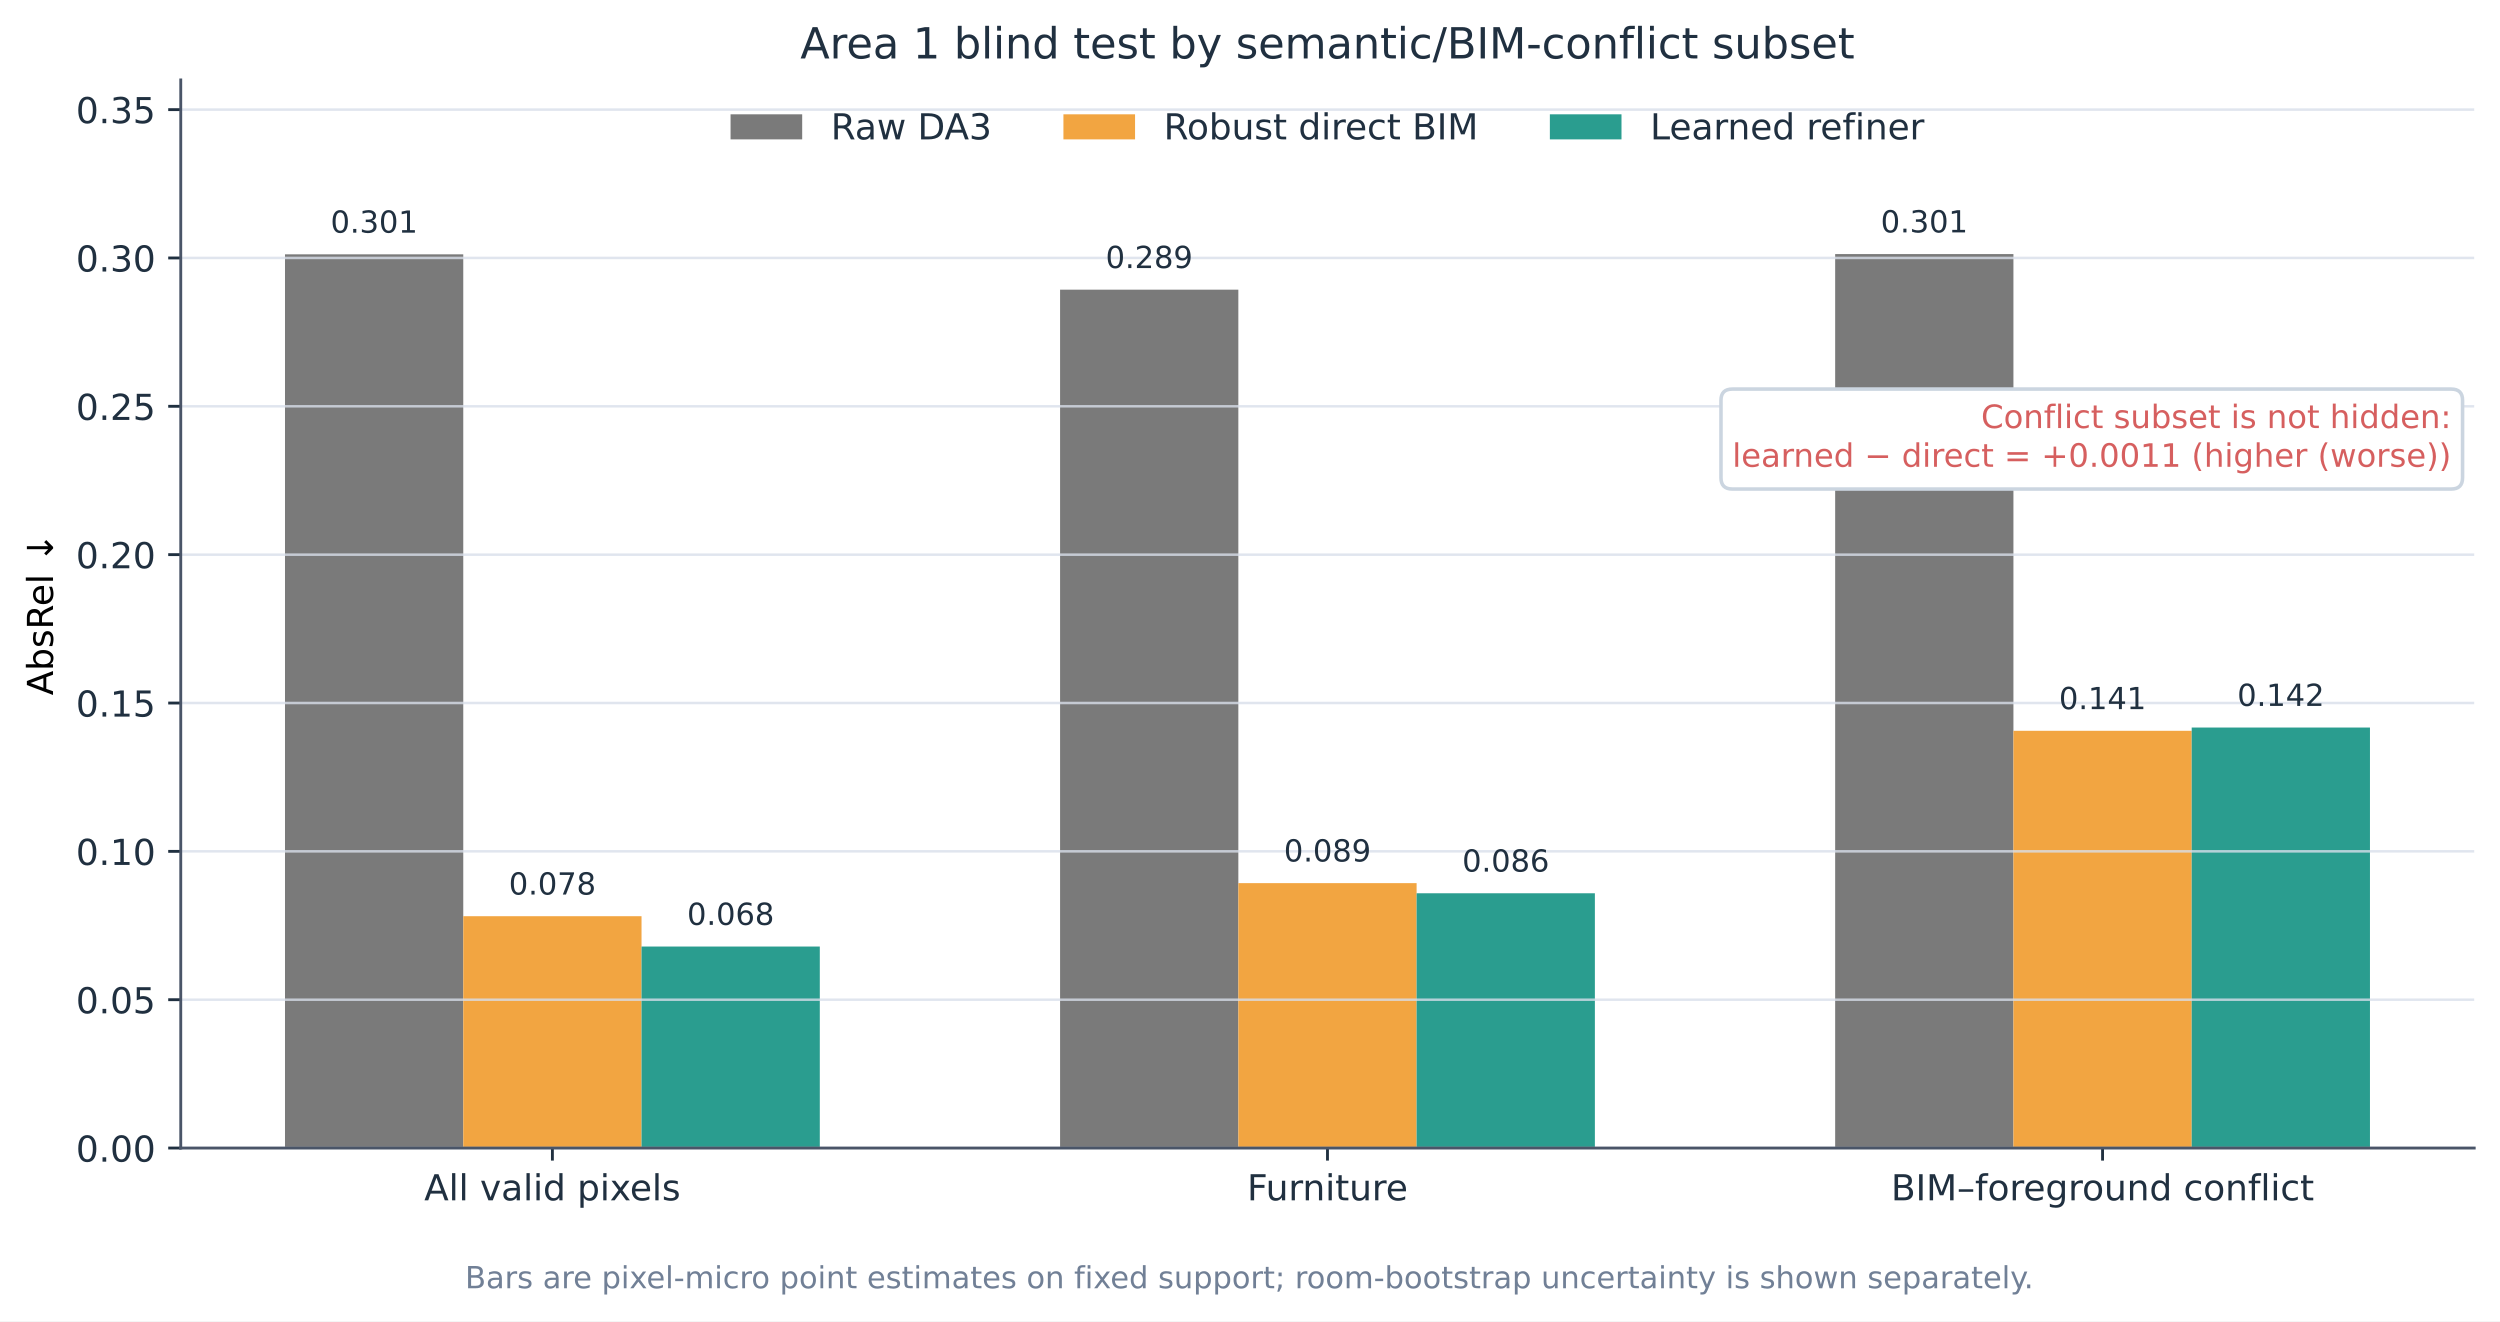
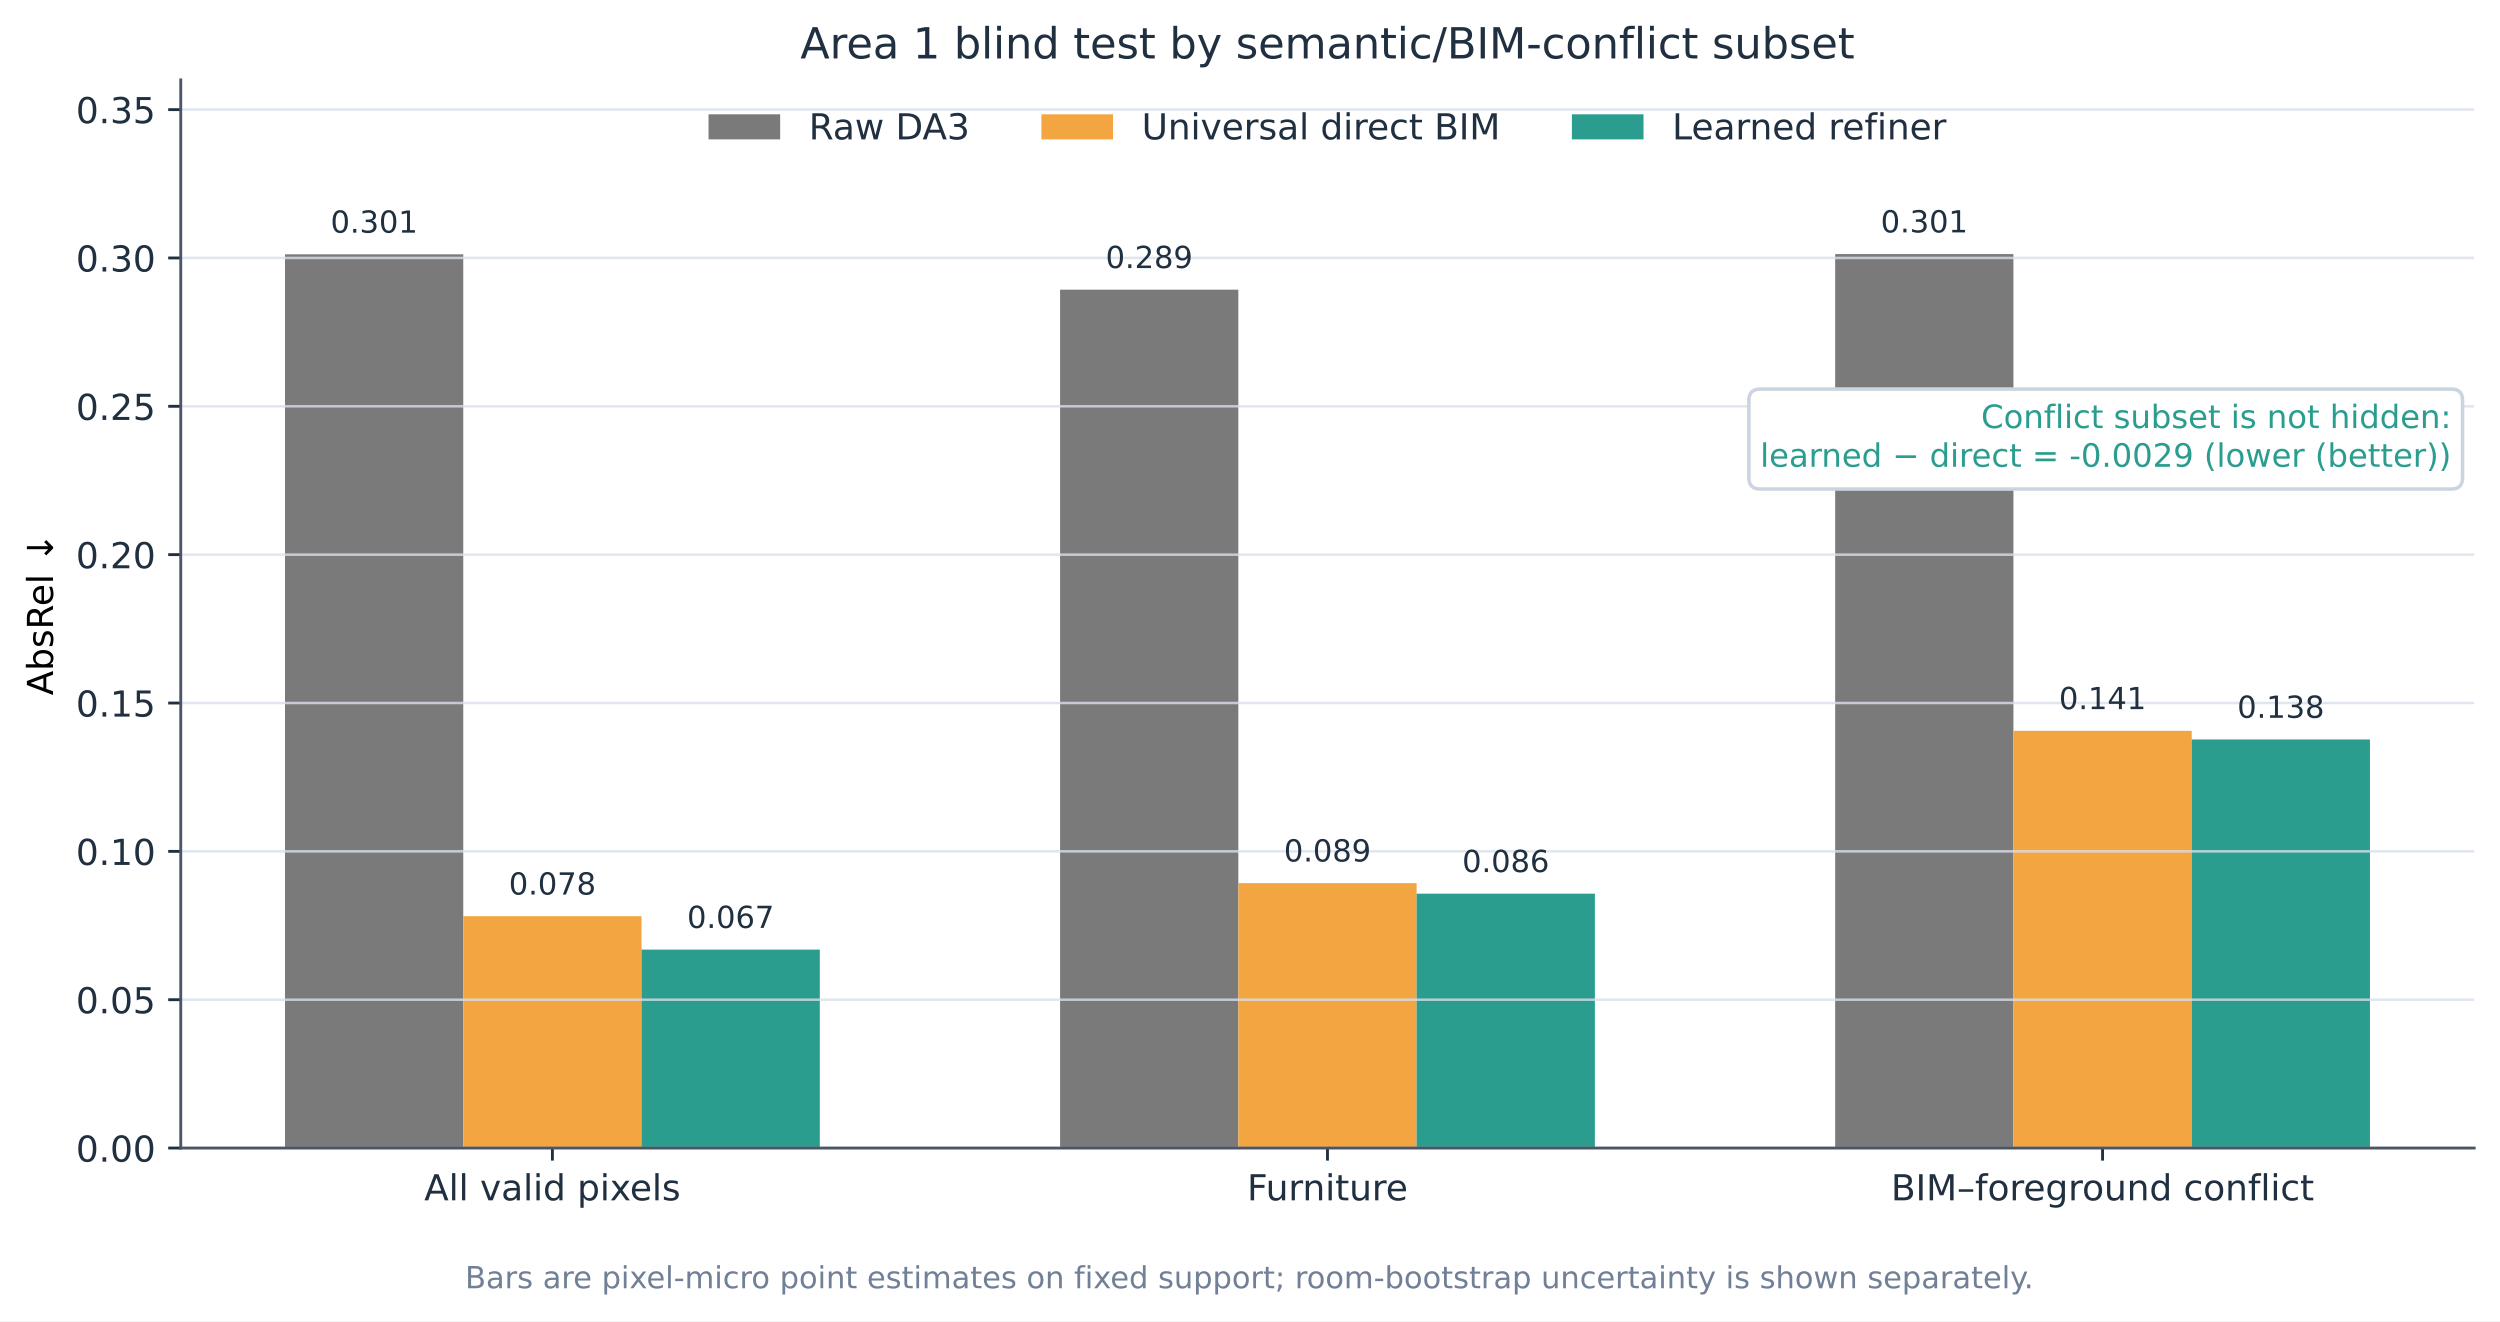
<svg xmlns="http://www.w3.org/2000/svg" xmlns:xlink="http://www.w3.org/1999/xlink" width="698.024pt" height="368.928pt" viewBox="0 0 698.024 368.928" version="1.1">
  <defs>
    <style type="text/css">*{stroke-linejoin: round; stroke-linecap: butt}</style>
  </defs>
  <g id="figure_1">
    <g id="patch_1">
-       <path d="M 0 368.928  L 698.024 368.928  L 698.024 -0  L 0 -0  z " style="fill: #ffffff" />
+       <path d="M 0 368.928 L 698.024 368.928 L 698.024 -0 L 0 -0 z " style="fill: #ffffff" />
    </g>
    <g id="axes_1">
      <g id="patch_2">
-         <path d="M 50.466 320.548  L 690.824 320.548  L 690.824 22.318  L 50.466 22.318  z " style="fill: #ffffff" />
+         <path d="M 50.466 320.548 L 690.824 320.548 L 690.824 22.318 L 50.466 22.318 z " style="fill: #ffffff" />
      </g>
      <g id="patch_3">
-         <path d="M 79.574 320.548  L 129.348 320.548  L 129.348 71.006  L 79.574 71.006  z " clip-path="url(#pf58082d4c7)" style="fill: #7a7a7a" />
+         <path d="M 79.574 320.548 L 129.348 320.548 L 129.348 71.006 L 79.574 71.006 z " clip-path="url(#pf58082d4c7)" style="fill: #7a7a7a" />
      </g>
      <g id="patch_4">
-         <path d="M 295.984 320.548  L 345.758 320.548  L 345.758 80.882  L 295.984 80.882  z " clip-path="url(#pf58082d4c7)" style="fill: #7a7a7a" />
+         <path d="M 295.984 320.548 L 345.758 320.548 L 345.758 80.882 L 295.984 80.882 z " clip-path="url(#pf58082d4c7)" style="fill: #7a7a7a" />
      </g>
      <g id="patch_5">
-         <path d="M 512.394 320.548  L 562.168 320.548  L 562.168 70.93  L 512.394 70.93  z " clip-path="url(#pf58082d4c7)" style="fill: #7a7a7a" />
+         <path d="M 512.394 320.548 L 562.168 320.548 L 562.168 70.93 L 512.394 70.93 z " clip-path="url(#pf58082d4c7)" style="fill: #7a7a7a" />
      </g>
      <g id="patch_6">
-         <path d="M 129.348 320.548  L 179.122 320.548  L 179.122 255.81  L 129.348 255.81  z " clip-path="url(#pf58082d4c7)" style="fill: #f2a541" />
+         <path d="M 129.348 320.548 L 179.122 320.548 L 179.122 255.81 L 129.348 255.81 z " clip-path="url(#pf58082d4c7)" style="fill: #f2a541" />
      </g>
      <g id="patch_7">
-         <path d="M 345.758 320.548  L 395.532 320.548  L 395.532 246.582  L 345.758 246.582  z " clip-path="url(#pf58082d4c7)" style="fill: #f2a541" />
+         <path d="M 345.758 320.548 L 395.532 320.548 L 395.532 246.582 L 345.758 246.582 z " clip-path="url(#pf58082d4c7)" style="fill: #f2a541" />
      </g>
      <g id="patch_8">
-         <path d="M 562.168 320.548  L 611.943 320.548  L 611.943 204.04  L 562.168 204.04  z " clip-path="url(#pf58082d4c7)" style="fill: #f2a541" />
+         <path d="M 562.168 320.548 L 611.943 320.548 L 611.943 204.04 L 562.168 204.04 z " clip-path="url(#pf58082d4c7)" style="fill: #f2a541" />
      </g>
      <g id="patch_9">
-         <path d="M 179.122 320.548  L 228.897 320.548  L 228.897 264.279  L 179.122 264.279  z " clip-path="url(#pf58082d4c7)" style="fill: #2a9d8f" />
+         <path d="M 179.122 320.548 L 228.897 320.548 L 228.897 265.136 L 179.122 265.136 z " clip-path="url(#pf58082d4c7)" style="fill: #2a9d8f" />
      </g>
      <g id="patch_10">
-         <path d="M 395.532 320.548  L 445.307 320.548  L 445.307 249.4  L 395.532 249.4  z " clip-path="url(#pf58082d4c7)" style="fill: #2a9d8f" />
+         <path d="M 395.532 320.548 L 445.307 320.548 L 445.307 249.524 L 395.532 249.524 z " clip-path="url(#pf58082d4c7)" style="fill: #2a9d8f" />
      </g>
      <g id="patch_11">
-         <path d="M 611.943 320.548  L 661.717 320.548  L 661.717 203.14  L 611.943 203.14  z " clip-path="url(#pf58082d4c7)" style="fill: #2a9d8f" />
+         <path d="M 611.943 320.548 L 661.717 320.548 L 661.717 206.459 L 611.943 206.459 z " clip-path="url(#pf58082d4c7)" style="fill: #2a9d8f" />
      </g>
      <g id="matplotlib.axis_1">
        <g id="xtick_1">
          <g id="line2d_1">
            <defs>
-               <path id="m849773e741" d="M 0 0  L 0 3.5  " style="stroke: #203040; stroke-width: 0.8" />
+               <path id="m849773e741" d="M 0 0 L 0 3.5 " style="stroke: #203040; stroke-width: 0.8" />
            </defs>
            <g>
              <use xlink:href="#m849773e741" x="154.235" y="320.548" style="fill: #203040; stroke: #203040; stroke-width: 0.8" />
            </g>
          </g>
          <g id="text_1">
            <text style="font-size: 10px; font-family: 'DejaVu Sans'; text-anchor: middle; fill: #203040" x="154.235" y="335.146" transform="rotate(-0 154.2351 335.1462)">All valid pixels</text>
          </g>
        </g>
        <g id="xtick_2">
          <g id="line2d_2">
            <g>
              <use xlink:href="#m849773e741" x="370.645" y="320.548" style="fill: #203040; stroke: #203040; stroke-width: 0.8" />
            </g>
          </g>
          <g id="text_2">
            <text style="font-size: 10px; font-family: 'DejaVu Sans'; text-anchor: middle; fill: #203040" x="370.645" y="335.146" transform="rotate(-0 370.6452 335.1462)">Furniture</text>
          </g>
        </g>
        <g id="xtick_3">
          <g id="line2d_3">
            <g>
              <use xlink:href="#m849773e741" x="587.055" y="320.548" style="fill: #203040; stroke: #203040; stroke-width: 0.8" />
            </g>
          </g>
          <g id="text_3">
            <text style="font-size: 10px; font-family: 'DejaVu Sans'; text-anchor: middle; fill: #203040" x="587.055" y="335.146" transform="rotate(-0 587.0554 335.1462)">BIM–foreground conflict</text>
          </g>
        </g>
      </g>
      <g id="matplotlib.axis_2">
        <g id="ytick_1">
          <g id="line2d_4">
-             <path d="M 50.466 320.548  L 690.824 320.548  " clip-path="url(#pf58082d4c7)" style="fill: none; stroke: #d8dee9; stroke-opacity: 0.8; stroke-width: 0.7; stroke-linecap: square" />
+             <path d="M 50.466 320.548 L 690.824 320.548 " clip-path="url(#pf58082d4c7)" style="fill: none; stroke: #d8dee9; stroke-opacity: 0.8; stroke-width: 0.7; stroke-linecap: square" />
          </g>
          <g id="line2d_5">
            <defs>
-               <path id="m6f27f22754" d="M 0 0  L -3.5 0  " style="stroke: #203040; stroke-width: 0.8" />
+               <path id="m6f27f22754" d="M 0 0 L -3.5 0 " style="stroke: #203040; stroke-width: 0.8" />
            </defs>
            <g>
              <use xlink:href="#m6f27f22754" x="50.466" y="320.548" style="fill: #203040; stroke: #203040; stroke-width: 0.8" />
            </g>
          </g>
          <g id="text_4">
            <text style="font-size: 10px; font-family: 'DejaVu Sans'; text-anchor: end; fill: #203040" x="43.466" y="324.347" transform="rotate(-0 43.46641 324.3466)">0.00</text>
          </g>
        </g>
        <g id="ytick_2">
          <g id="line2d_6">
-             <path d="M 50.466 279.127  L 690.824 279.127  " clip-path="url(#pf58082d4c7)" style="fill: none; stroke: #d8dee9; stroke-opacity: 0.8; stroke-width: 0.7; stroke-linecap: square" />
+             <path d="M 50.466 279.127 L 690.824 279.127 " clip-path="url(#pf58082d4c7)" style="fill: none; stroke: #d8dee9; stroke-opacity: 0.8; stroke-width: 0.7; stroke-linecap: square" />
          </g>
          <g id="line2d_7">
            <g>
              <use xlink:href="#m6f27f22754" x="50.466" y="279.127" style="fill: #203040; stroke: #203040; stroke-width: 0.8" />
            </g>
          </g>
          <g id="text_5">
            <text style="font-size: 10px; font-family: 'DejaVu Sans'; text-anchor: end; fill: #203040" x="43.466" y="282.926" transform="rotate(-0 43.46641 282.9258)">0.05</text>
          </g>
        </g>
        <g id="ytick_3">
          <g id="line2d_8">
-             <path d="M 50.466 237.706  L 690.824 237.706  " clip-path="url(#pf58082d4c7)" style="fill: none; stroke: #d8dee9; stroke-opacity: 0.8; stroke-width: 0.7; stroke-linecap: square" />
+             <path d="M 50.466 237.706 L 690.824 237.706 " clip-path="url(#pf58082d4c7)" style="fill: none; stroke: #d8dee9; stroke-opacity: 0.8; stroke-width: 0.7; stroke-linecap: square" />
          </g>
          <g id="line2d_9">
            <g>
              <use xlink:href="#m6f27f22754" x="50.466" y="237.706" style="fill: #203040; stroke: #203040; stroke-width: 0.8" />
            </g>
          </g>
          <g id="text_6">
            <text style="font-size: 10px; font-family: 'DejaVu Sans'; text-anchor: end; fill: #203040" x="43.466" y="241.505" transform="rotate(-0 43.46641 241.505)">0.10</text>
          </g>
        </g>
        <g id="ytick_4">
          <g id="line2d_10">
-             <path d="M 50.466 196.285  L 690.824 196.285  " clip-path="url(#pf58082d4c7)" style="fill: none; stroke: #d8dee9; stroke-opacity: 0.8; stroke-width: 0.7; stroke-linecap: square" />
+             <path d="M 50.466 196.285 L 690.824 196.285 " clip-path="url(#pf58082d4c7)" style="fill: none; stroke: #d8dee9; stroke-opacity: 0.8; stroke-width: 0.7; stroke-linecap: square" />
          </g>
          <g id="line2d_11">
            <g>
              <use xlink:href="#m6f27f22754" x="50.466" y="196.285" style="fill: #203040; stroke: #203040; stroke-width: 0.8" />
            </g>
          </g>
          <g id="text_7">
            <text style="font-size: 10px; font-family: 'DejaVu Sans'; text-anchor: end; fill: #203040" x="43.466" y="200.084" transform="rotate(-0 43.46641 200.0843)">0.15</text>
          </g>
        </g>
        <g id="ytick_5">
          <g id="line2d_12">
-             <path d="M 50.466 154.865  L 690.824 154.865  " clip-path="url(#pf58082d4c7)" style="fill: none; stroke: #d8dee9; stroke-opacity: 0.8; stroke-width: 0.7; stroke-linecap: square" />
+             <path d="M 50.466 154.865 L 690.824 154.865 " clip-path="url(#pf58082d4c7)" style="fill: none; stroke: #d8dee9; stroke-opacity: 0.8; stroke-width: 0.7; stroke-linecap: square" />
          </g>
          <g id="line2d_13">
            <g>
              <use xlink:href="#m6f27f22754" x="50.466" y="154.865" style="fill: #203040; stroke: #203040; stroke-width: 0.8" />
            </g>
          </g>
          <g id="text_8">
            <text style="font-size: 10px; font-family: 'DejaVu Sans'; text-anchor: end; fill: #203040" x="43.466" y="158.663" transform="rotate(-0 43.46641 158.6635)">0.20</text>
          </g>
        </g>
        <g id="ytick_6">
          <g id="line2d_14">
-             <path d="M 50.466 113.444  L 690.824 113.444  " clip-path="url(#pf58082d4c7)" style="fill: none; stroke: #d8dee9; stroke-opacity: 0.8; stroke-width: 0.7; stroke-linecap: square" />
+             <path d="M 50.466 113.444 L 690.824 113.444 " clip-path="url(#pf58082d4c7)" style="fill: none; stroke: #d8dee9; stroke-opacity: 0.8; stroke-width: 0.7; stroke-linecap: square" />
          </g>
          <g id="line2d_15">
            <g>
              <use xlink:href="#m6f27f22754" x="50.466" y="113.444" style="fill: #203040; stroke: #203040; stroke-width: 0.8" />
            </g>
          </g>
          <g id="text_9">
            <text style="font-size: 10px; font-family: 'DejaVu Sans'; text-anchor: end; fill: #203040" x="43.466" y="117.243" transform="rotate(-0 43.46641 117.2427)">0.25</text>
          </g>
        </g>
        <g id="ytick_7">
          <g id="line2d_16">
-             <path d="M 50.466 72.023  L 690.824 72.023  " clip-path="url(#pf58082d4c7)" style="fill: none; stroke: #d8dee9; stroke-opacity: 0.8; stroke-width: 0.7; stroke-linecap: square" />
+             <path d="M 50.466 72.023 L 690.824 72.023 " clip-path="url(#pf58082d4c7)" style="fill: none; stroke: #d8dee9; stroke-opacity: 0.8; stroke-width: 0.7; stroke-linecap: square" />
          </g>
          <g id="line2d_17">
            <g>
              <use xlink:href="#m6f27f22754" x="50.466" y="72.023" style="fill: #203040; stroke: #203040; stroke-width: 0.8" />
            </g>
          </g>
          <g id="text_10">
            <text style="font-size: 10px; font-family: 'DejaVu Sans'; text-anchor: end; fill: #203040" x="43.466" y="75.822" transform="rotate(-0 43.46641 75.8219)">0.30</text>
          </g>
        </g>
        <g id="ytick_8">
          <g id="line2d_18">
-             <path d="M 50.466 30.602  L 690.824 30.602  " clip-path="url(#pf58082d4c7)" style="fill: none; stroke: #d8dee9; stroke-opacity: 0.8; stroke-width: 0.7; stroke-linecap: square" />
+             <path d="M 50.466 30.602 L 690.824 30.602 " clip-path="url(#pf58082d4c7)" style="fill: none; stroke: #d8dee9; stroke-opacity: 0.8; stroke-width: 0.7; stroke-linecap: square" />
          </g>
          <g id="line2d_19">
            <g>
              <use xlink:href="#m6f27f22754" x="50.466" y="30.602" style="fill: #203040; stroke: #203040; stroke-width: 0.8" />
            </g>
          </g>
          <g id="text_11">
            <text style="font-size: 10px; font-family: 'DejaVu Sans'; text-anchor: end; fill: #203040" x="43.466" y="34.401" transform="rotate(-0 43.46641 34.40111)">0.35</text>
          </g>
        </g>
        <g id="text_12">
          <text style="font-size: 10px; font-family: 'DejaVu Sans'; text-anchor: middle" x="14.798" y="171.433" transform="rotate(-90 14.79844 171.433)">AbsRel ↓</text>
        </g>
      </g>
      <g id="patch_12">
-         <path d="M 50.466 320.548  L 50.466 22.318  " style="fill: none; stroke: #4a5568; stroke-width: 0.8; stroke-linejoin: miter; stroke-linecap: square" />
+         <path d="M 50.466 320.548 L 50.466 22.318 " style="fill: none; stroke: #4a5568; stroke-width: 0.8; stroke-linejoin: miter; stroke-linecap: square" />
      </g>
      <g id="patch_13">
-         <path d="M 50.466 320.548  L 690.824 320.548  " style="fill: none; stroke: #4a5568; stroke-width: 0.8; stroke-linejoin: miter; stroke-linecap: square" />
+         <path d="M 50.466 320.548 L 690.824 320.548 " style="fill: none; stroke: #4a5568; stroke-width: 0.8; stroke-linejoin: miter; stroke-linecap: square" />
      </g>
      <g id="text_13">
        <text style="font-size: 8.5px; font-family: 'DejaVu Sans'; text-anchor: middle; fill: #203040" x="104.461" y="64.964" transform="rotate(-0 104.4607 64.96385)">0.301</text>
      </g>
      <g id="text_14">
        <text style="font-size: 8.5px; font-family: 'DejaVu Sans'; text-anchor: middle; fill: #203040" x="320.871" y="74.84" transform="rotate(-0 320.8709 74.83997)">0.289</text>
      </g>
      <g id="text_15">
        <text style="font-size: 8.5px; font-family: 'DejaVu Sans'; text-anchor: middle; fill: #203040" x="537.281" y="64.888" transform="rotate(-0 537.2811 64.8876)">0.301</text>
      </g>
      <g id="text_16">
        <text style="font-size: 8.5px; font-family: 'DejaVu Sans'; text-anchor: middle; fill: #203040" x="154.235" y="249.768" transform="rotate(-0 154.2351 249.7681)">0.078</text>
      </g>
      <g id="text_17">
        <text style="font-size: 8.5px; font-family: 'DejaVu Sans'; text-anchor: middle; fill: #203040" x="370.645" y="240.54" transform="rotate(-0 370.6452 240.5402)">0.089</text>
      </g>
      <g id="text_18">
        <text style="font-size: 8.5px; font-family: 'DejaVu Sans'; text-anchor: middle; fill: #203040" x="587.055" y="197.998" transform="rotate(-0 587.0554 197.9981)">0.141</text>
      </g>
      <g id="text_19">
-         <text style="font-size: 8.5px; font-family: 'DejaVu Sans'; text-anchor: middle; fill: #203040" x="204.009" y="258.237" transform="rotate(-0 204.0094 258.2366)">0.068</text>
+         <text style="font-size: 8.5px; font-family: 'DejaVu Sans'; text-anchor: middle; fill: #203040" x="204.009" y="259.094" transform="rotate(-0 204.0094 259.0942)">0.067</text>
      </g>
      <g id="text_20">
-         <text style="font-size: 8.5px; font-family: 'DejaVu Sans'; text-anchor: middle; fill: #203040" x="420.42" y="243.358" transform="rotate(-0 420.4196 243.358)">0.086</text>
+         <text style="font-size: 8.5px; font-family: 'DejaVu Sans'; text-anchor: middle; fill: #203040" x="420.42" y="243.482" transform="rotate(-0 420.4196 243.4823)">0.086</text>
      </g>
      <g id="text_21">
-         <text style="font-size: 8.5px; font-family: 'DejaVu Sans'; text-anchor: middle; fill: #203040" x="636.83" y="197.098" transform="rotate(-0 636.8297 197.0984)">0.142</text>
+         <text style="font-size: 8.5px; font-family: 'DejaVu Sans'; text-anchor: middle; fill: #203040" x="636.83" y="200.417" transform="rotate(-0 636.8297 200.4166)">0.138</text>
      </g>
      <g id="text_22">
        <g id="patch_14">
-           <path d="M 483.663 136.542  L 684.42 136.542  Q 687.57 136.542 687.57 133.392  L 687.57 111.787  Q 687.57 108.637 684.42 108.637  L 483.663 108.637  Q 480.513 108.637 480.513 111.787  L 480.513 133.392  Q 480.513 136.542 483.663 136.542  z " style="fill: #ffffff; stroke: #cbd5e0; stroke-linejoin: miter" />
-         </g>
-         <text style="font-size: 9px; font-family: 'DejaVu Sans'; fill: #d65f5f" transform="translate(553.1456 119.5265)">Conflict subset is not hidden:</text>
-         <text style="font-size: 9px; font-family: 'DejaVu Sans'; fill: #d65f5f" transform="translate(483.6628 130.329)">learned − direct = +0.0011 (higher (worse))</text>
+           <path d="M 491.459 136.542 L 684.42 136.542 Q 687.57 136.542 687.57 133.392 L 687.57 111.787 Q 687.57 108.637 684.42 108.637 L 491.459 108.637 Q 488.309 108.637 488.309 111.787 L 488.309 133.392 Q 488.309 136.542 491.459 136.542 z " style="fill: #ffffff; stroke: #cbd5e0; stroke-linejoin: miter" />
+         </g>
+         <text style="font-size: 9px; font-family: 'DejaVu Sans'; fill: #2a9d8f" transform="translate(553.1456 119.5265)">Conflict subset is not hidden:</text>
+         <text style="font-size: 9px; font-family: 'DejaVu Sans'; fill: #2a9d8f" transform="translate(491.4591 130.329)">learned − direct = -0.0029 (lower (better))</text>
      </g>
      <g id="text_23">
        <text style="font-size: 12px; font-family: 'DejaVu Sans'; text-anchor: middle; fill: #203040" x="370.645" y="16.318" transform="rotate(-0 370.6452 16.31812)">Area 1 blind test by semantic/BIM-conflict subset</text>
      </g>
      <g id="legend_1">
        <g id="patch_15">
-           <path d="M 203.978 38.917  L 223.978 38.917  L 223.978 31.917  L 203.978 31.917  z " style="fill: #7a7a7a" />
+           <path d="M 197.829 38.917 L 217.829 38.917 L 217.829 31.917 L 197.829 31.917 z " style="fill: #7a7a7a" />
        </g>
        <g id="text_24">
-           <text style="font-size: 10px; font-family: 'DejaVu Sans'; text-anchor: start; fill: #203040" x="231.978" y="38.917" transform="rotate(-0 231.978 38.91656)">Raw DA3</text>
+           <text style="font-size: 10px; font-family: 'DejaVu Sans'; text-anchor: start; fill: #203040" x="225.829" y="38.917" transform="rotate(-0 225.8288 38.91656)">Raw DA3</text>
        </g>
        <g id="patch_16">
-           <path d="M 296.919 38.917  L 316.919 38.917  L 316.919 31.917  L 296.919 31.917  z " style="fill: #f2a541" />
+           <path d="M 290.769 38.917 L 310.769 38.917 L 310.769 31.917 L 290.769 31.917 z " style="fill: #f2a541" />
        </g>
        <g id="text_25">
-           <text style="font-size: 10px; font-family: 'DejaVu Sans'; text-anchor: start; fill: #203040" x="324.919" y="38.917" transform="rotate(-0 324.9187 38.91656)">Robust direct BIM</text>
+           <text style="font-size: 10px; font-family: 'DejaVu Sans'; text-anchor: start; fill: #203040" x="318.769" y="38.917" transform="rotate(-0 318.7695 38.91656)">Universal direct BIM</text>
        </g>
        <g id="patch_17">
-           <path d="M 432.737 38.917  L 452.737 38.917  L 452.737 31.917  L 432.737 31.917  z " style="fill: #2a9d8f" />
+           <path d="M 438.887 38.917 L 458.887 38.917 L 458.887 31.917 L 438.887 31.917 z " style="fill: #2a9d8f" />
        </g>
        <g id="text_26">
-           <text style="font-size: 10px; font-family: 'DejaVu Sans'; text-anchor: start; fill: #203040" x="460.737" y="38.917" transform="rotate(-0 460.7374 38.91656)">Learned refiner</text>
+           <text style="font-size: 10px; font-family: 'DejaVu Sans'; text-anchor: start; fill: #203040" x="466.887" y="38.917" transform="rotate(-0 466.8866 38.91656)">Learned refiner</text>
        </g>
      </g>
    </g>
    <g id="text_27">
      <text style="font-size: 8.5px; font-family: 'DejaVu Sans'; text-anchor: middle; fill: #718096" x="348.824" y="359.686" transform="rotate(-0 348.8241 359.6861)">Bars are pixel-micro point estimates on fixed support; room-bootstrap uncertainty is shown separately.</text>
    </g>
  </g>
  <defs>
    <clipPath id="pf58082d4c7">
      <rect x="50.466" y="22.318" width="640.358" height="298.23" />
    </clipPath>
  </defs>
</svg>
